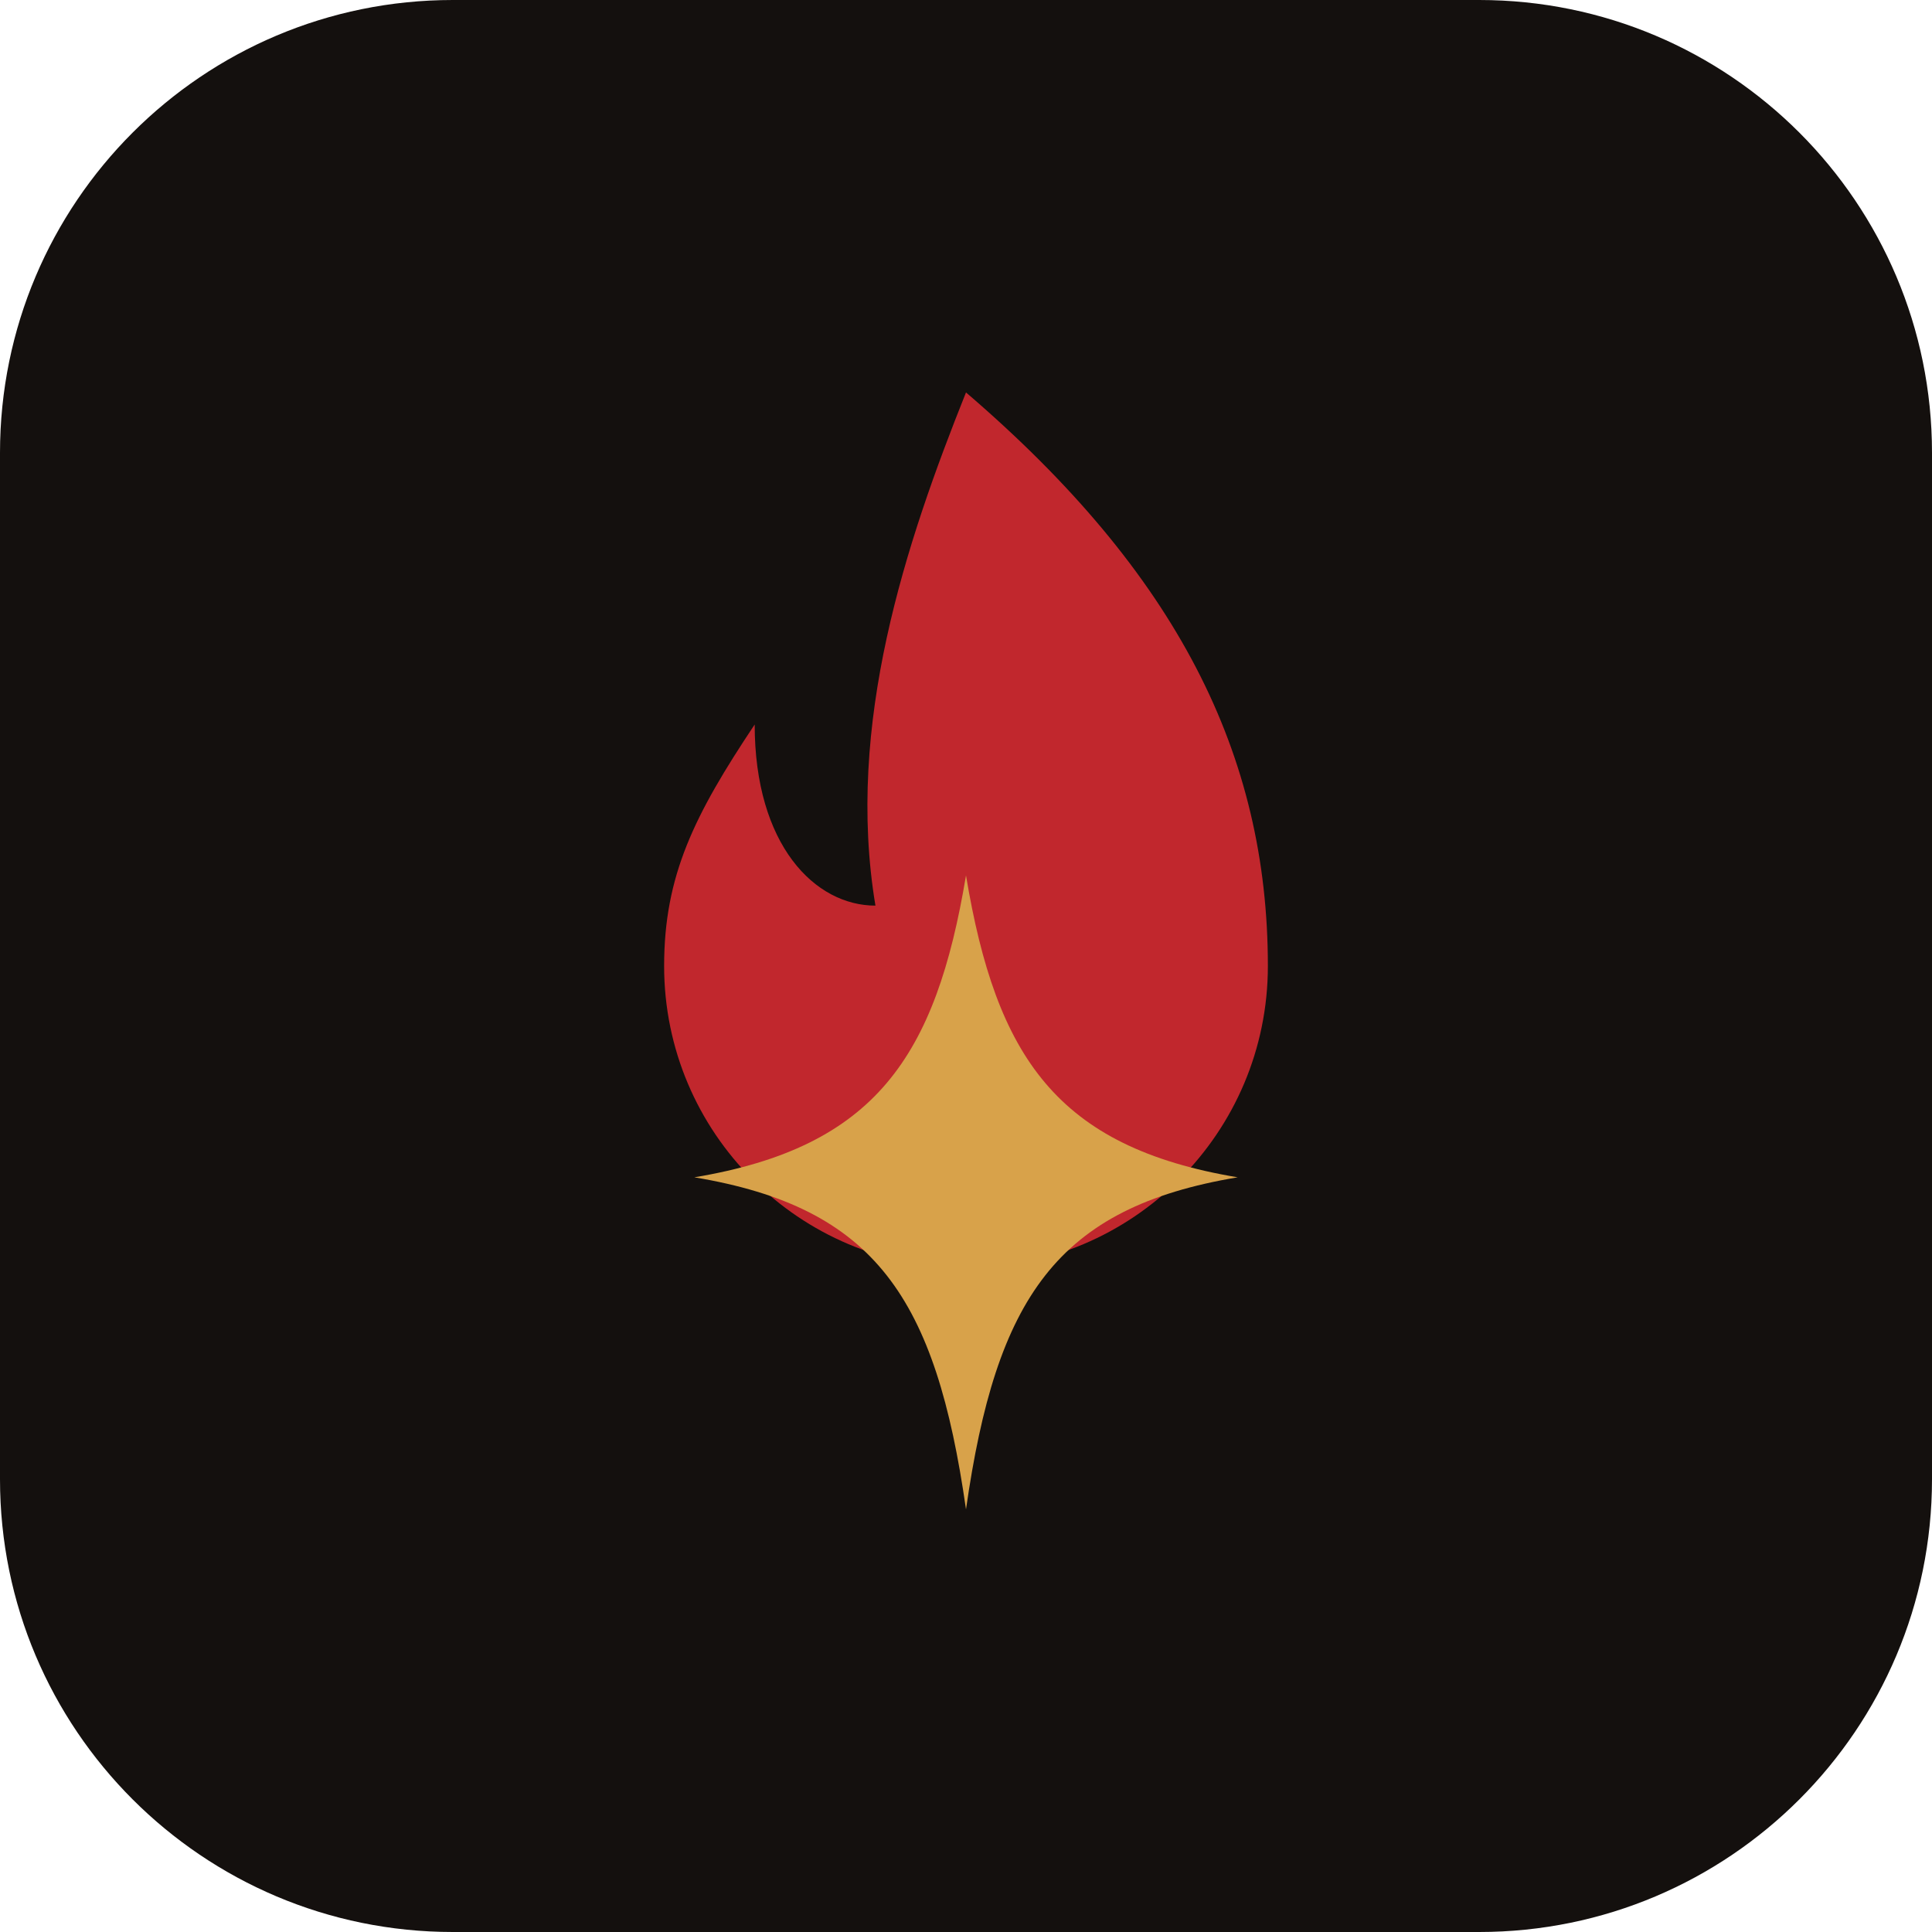
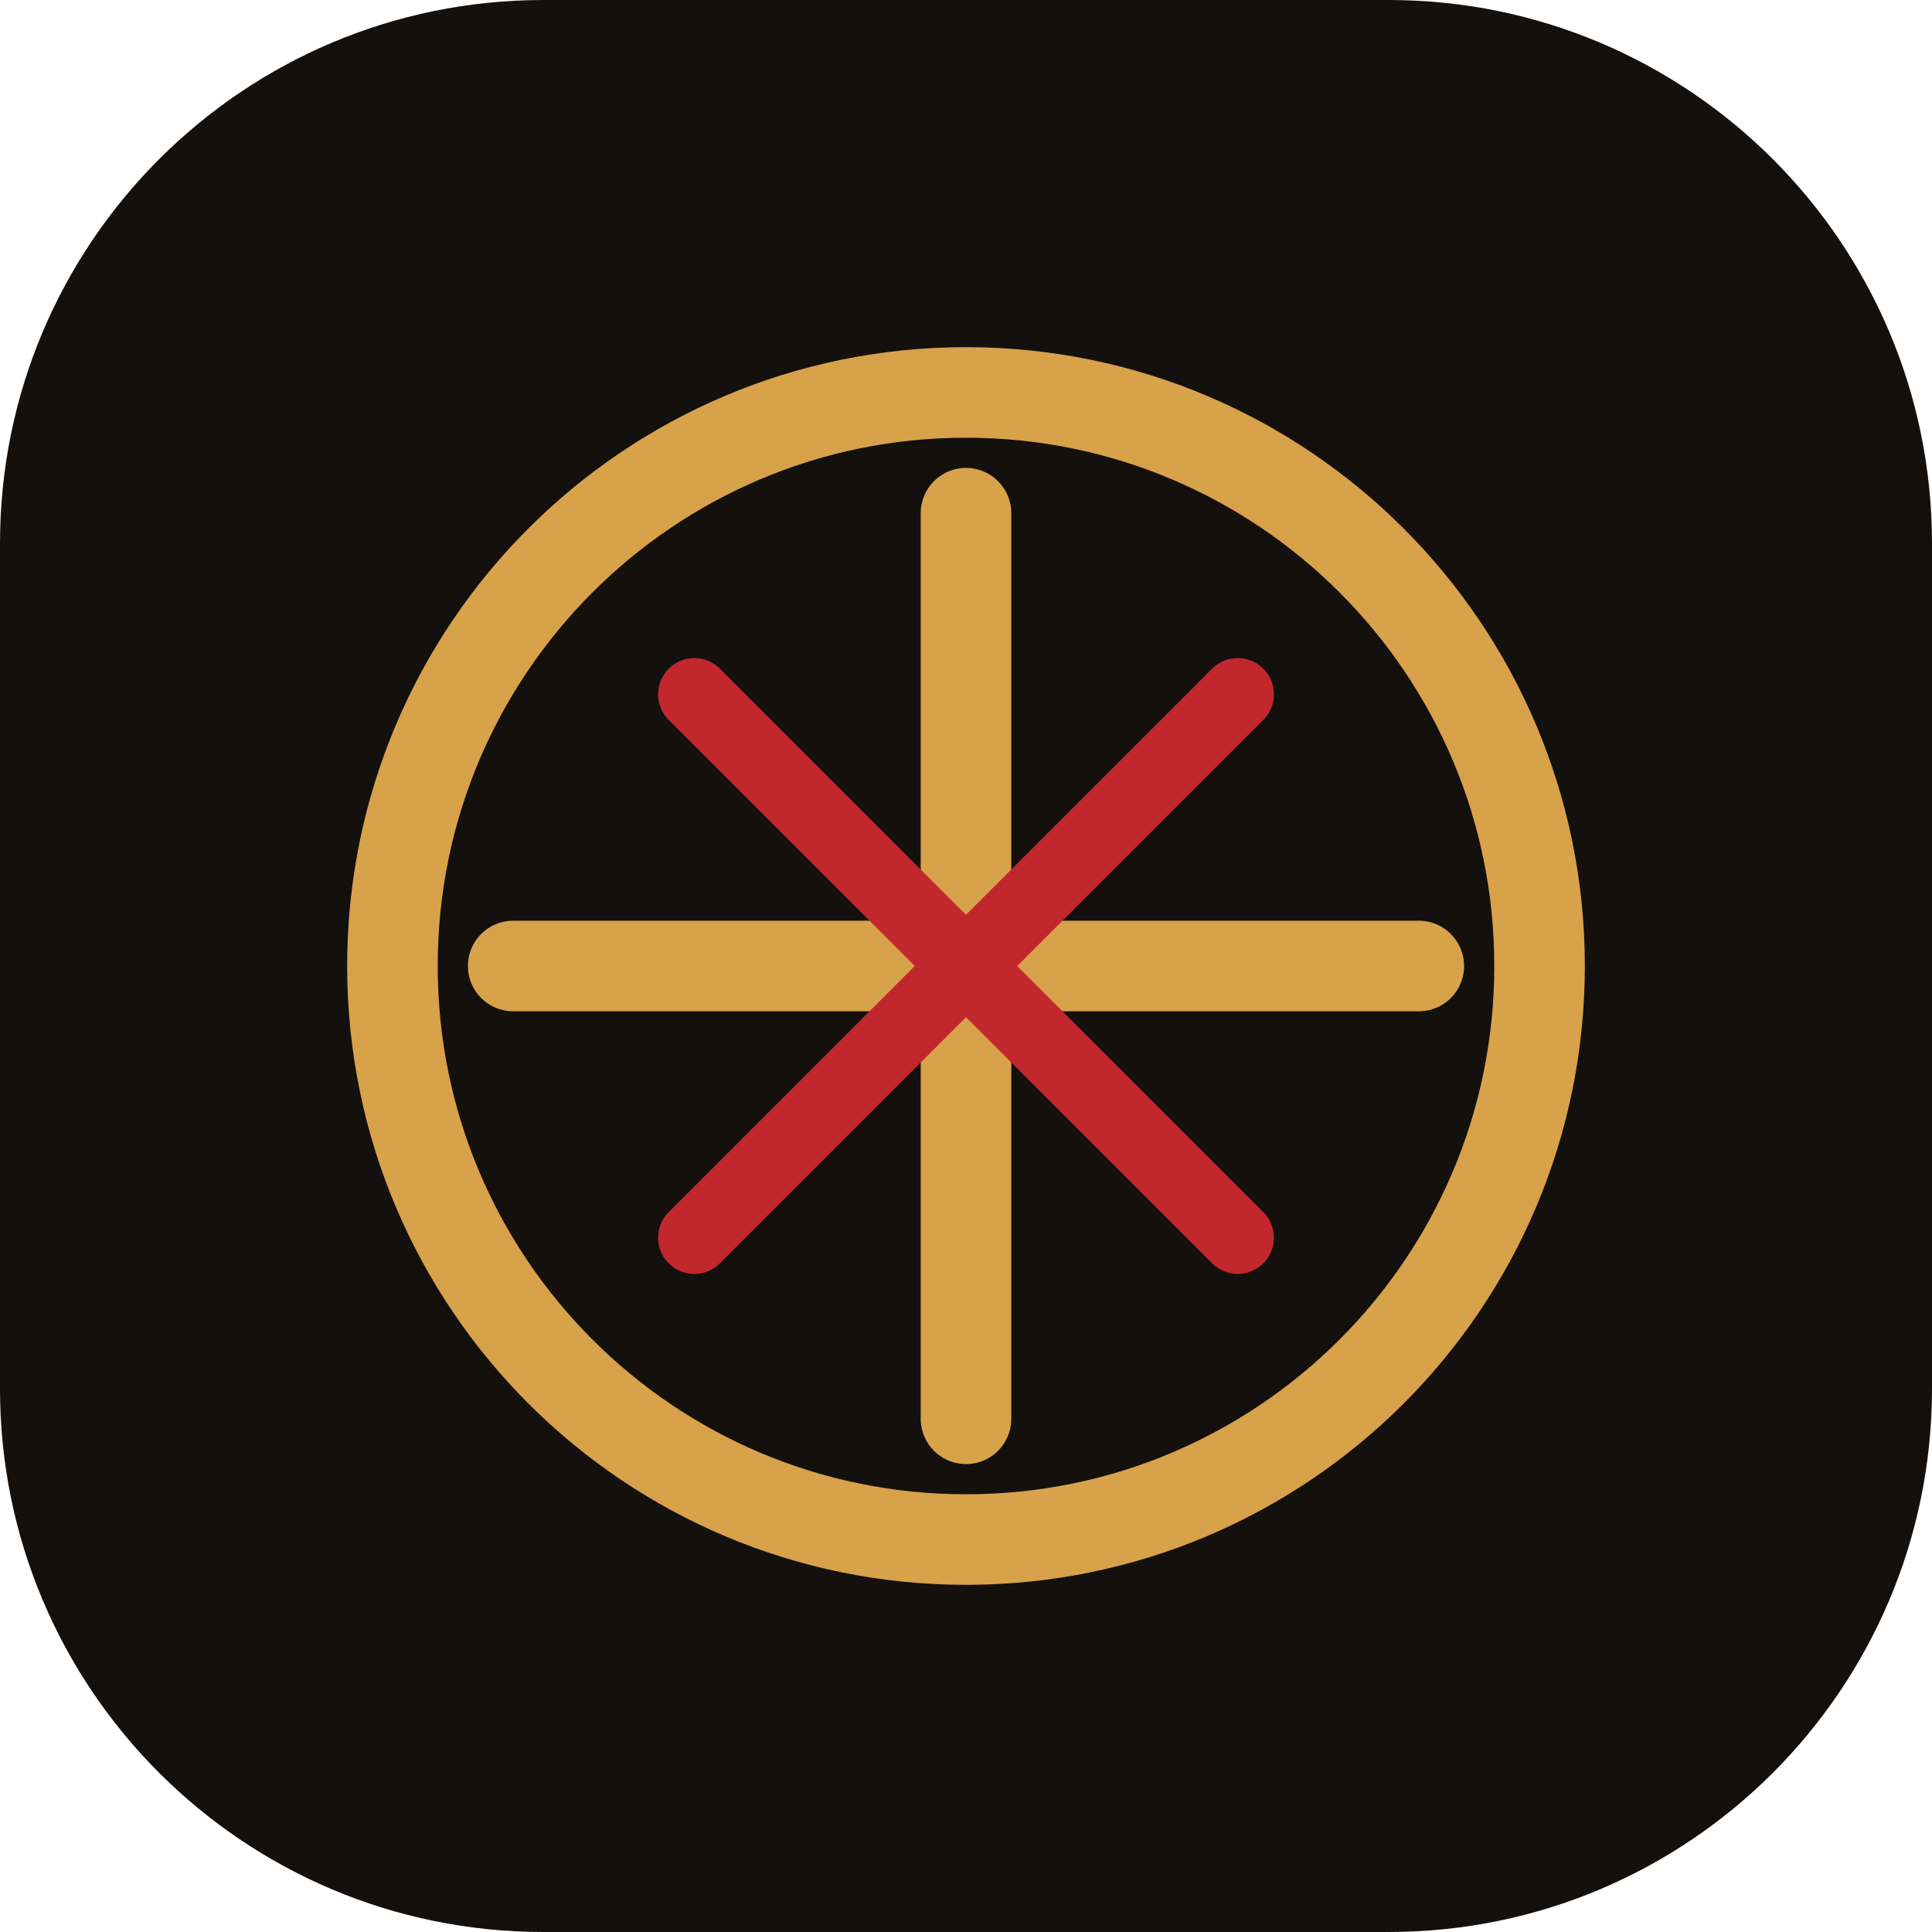
- <svg xmlns="http://www.w3.org/2000/svg" viewBox="0 0 64 64" width="64" height="64">
-   <rect width="64" height="64" rx="15" fill="#14100E" />
-   <path d="M32 13c7 6 10 12 10 19a10 10 0 0 1-20 0c0-3 1-5 3-8 0 4 2 6 4 6-1-6 1-12 3-17Z" fill="#C1272D" />
-   <path d="M32 50c-1-7-3-10-9-11 6-1 8-4 9-10 1 6 3 9 9 10-6 1-8 4-9 11Z" fill="#D8A24A" />
+ <svg xmlns="http://www.w3.org/2000/svg" viewBox="0 0 64 64">
+   <rect width="64" height="64" rx="18" fill="#14100e" />
+   <circle cx="32" cy="32" r="19" fill="none" stroke="#d8a24a" stroke-width="3" />
+   <path d="M32 17v30M17 32h30" stroke="#d8a24a" stroke-width="3" stroke-linecap="round" />
+   <path d="M23 23l18 18M41 23L23 41" stroke="#c1272d" stroke-width="2.4" stroke-linecap="round" />
</svg>
